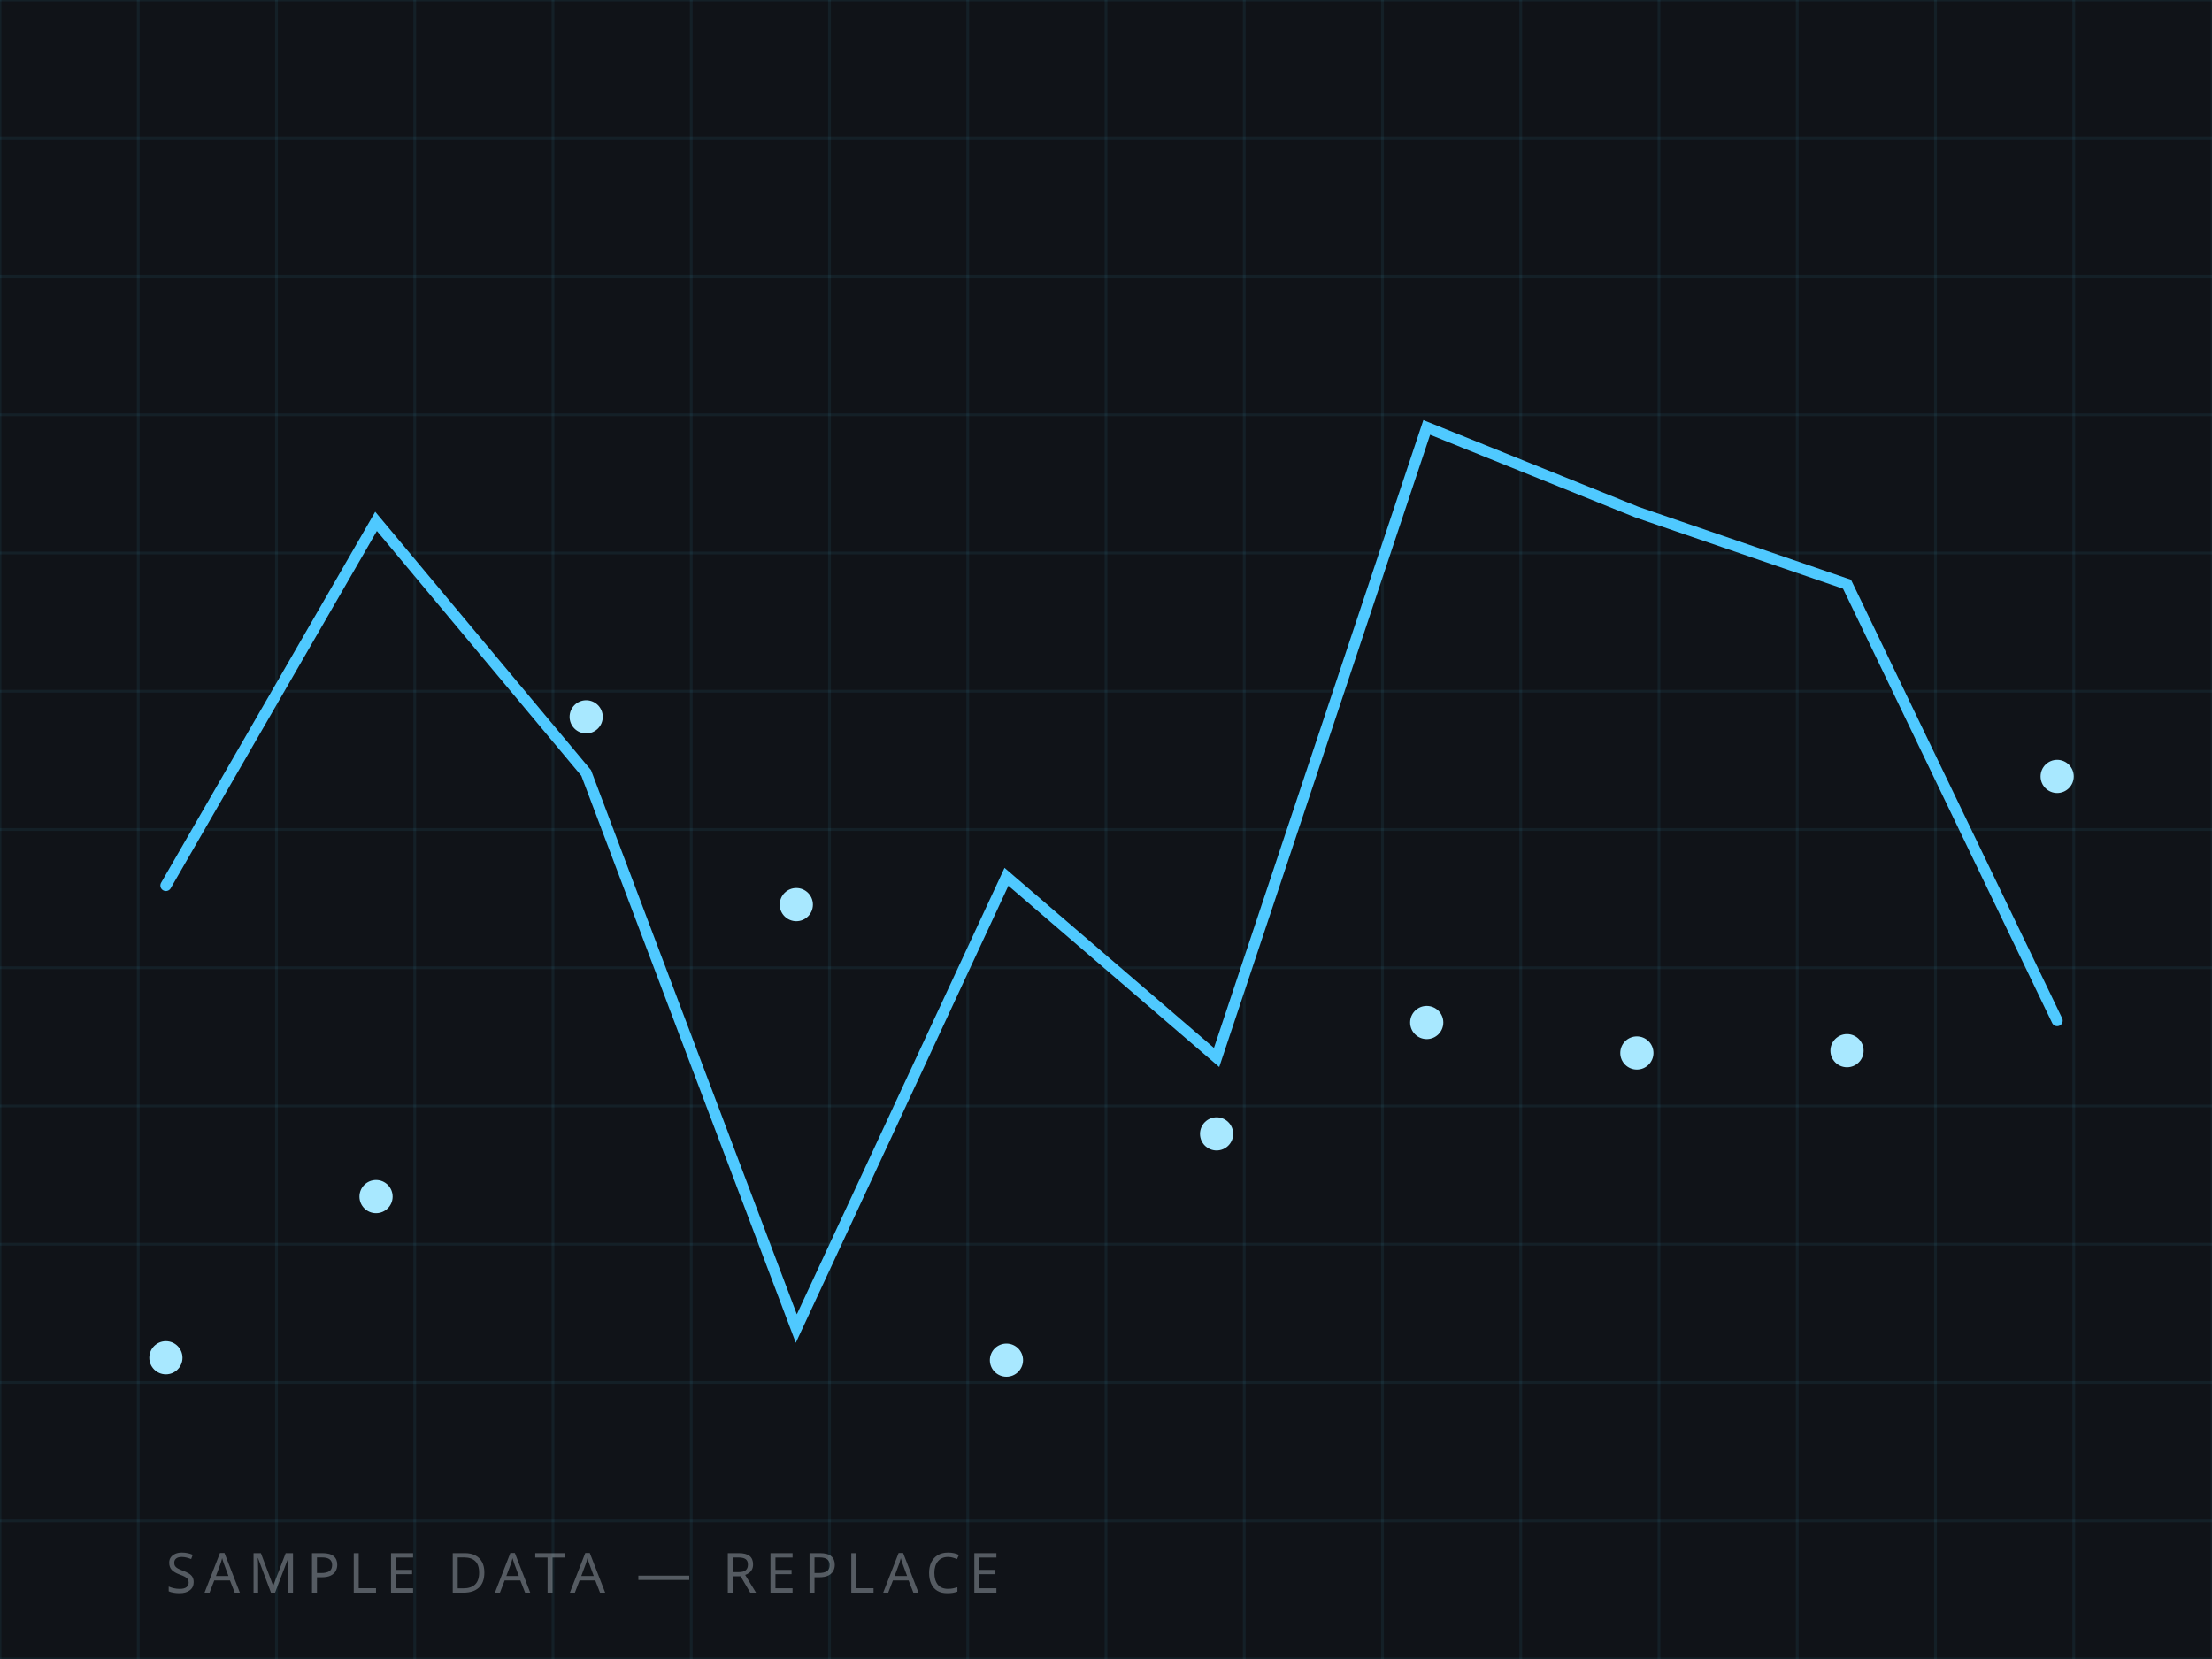
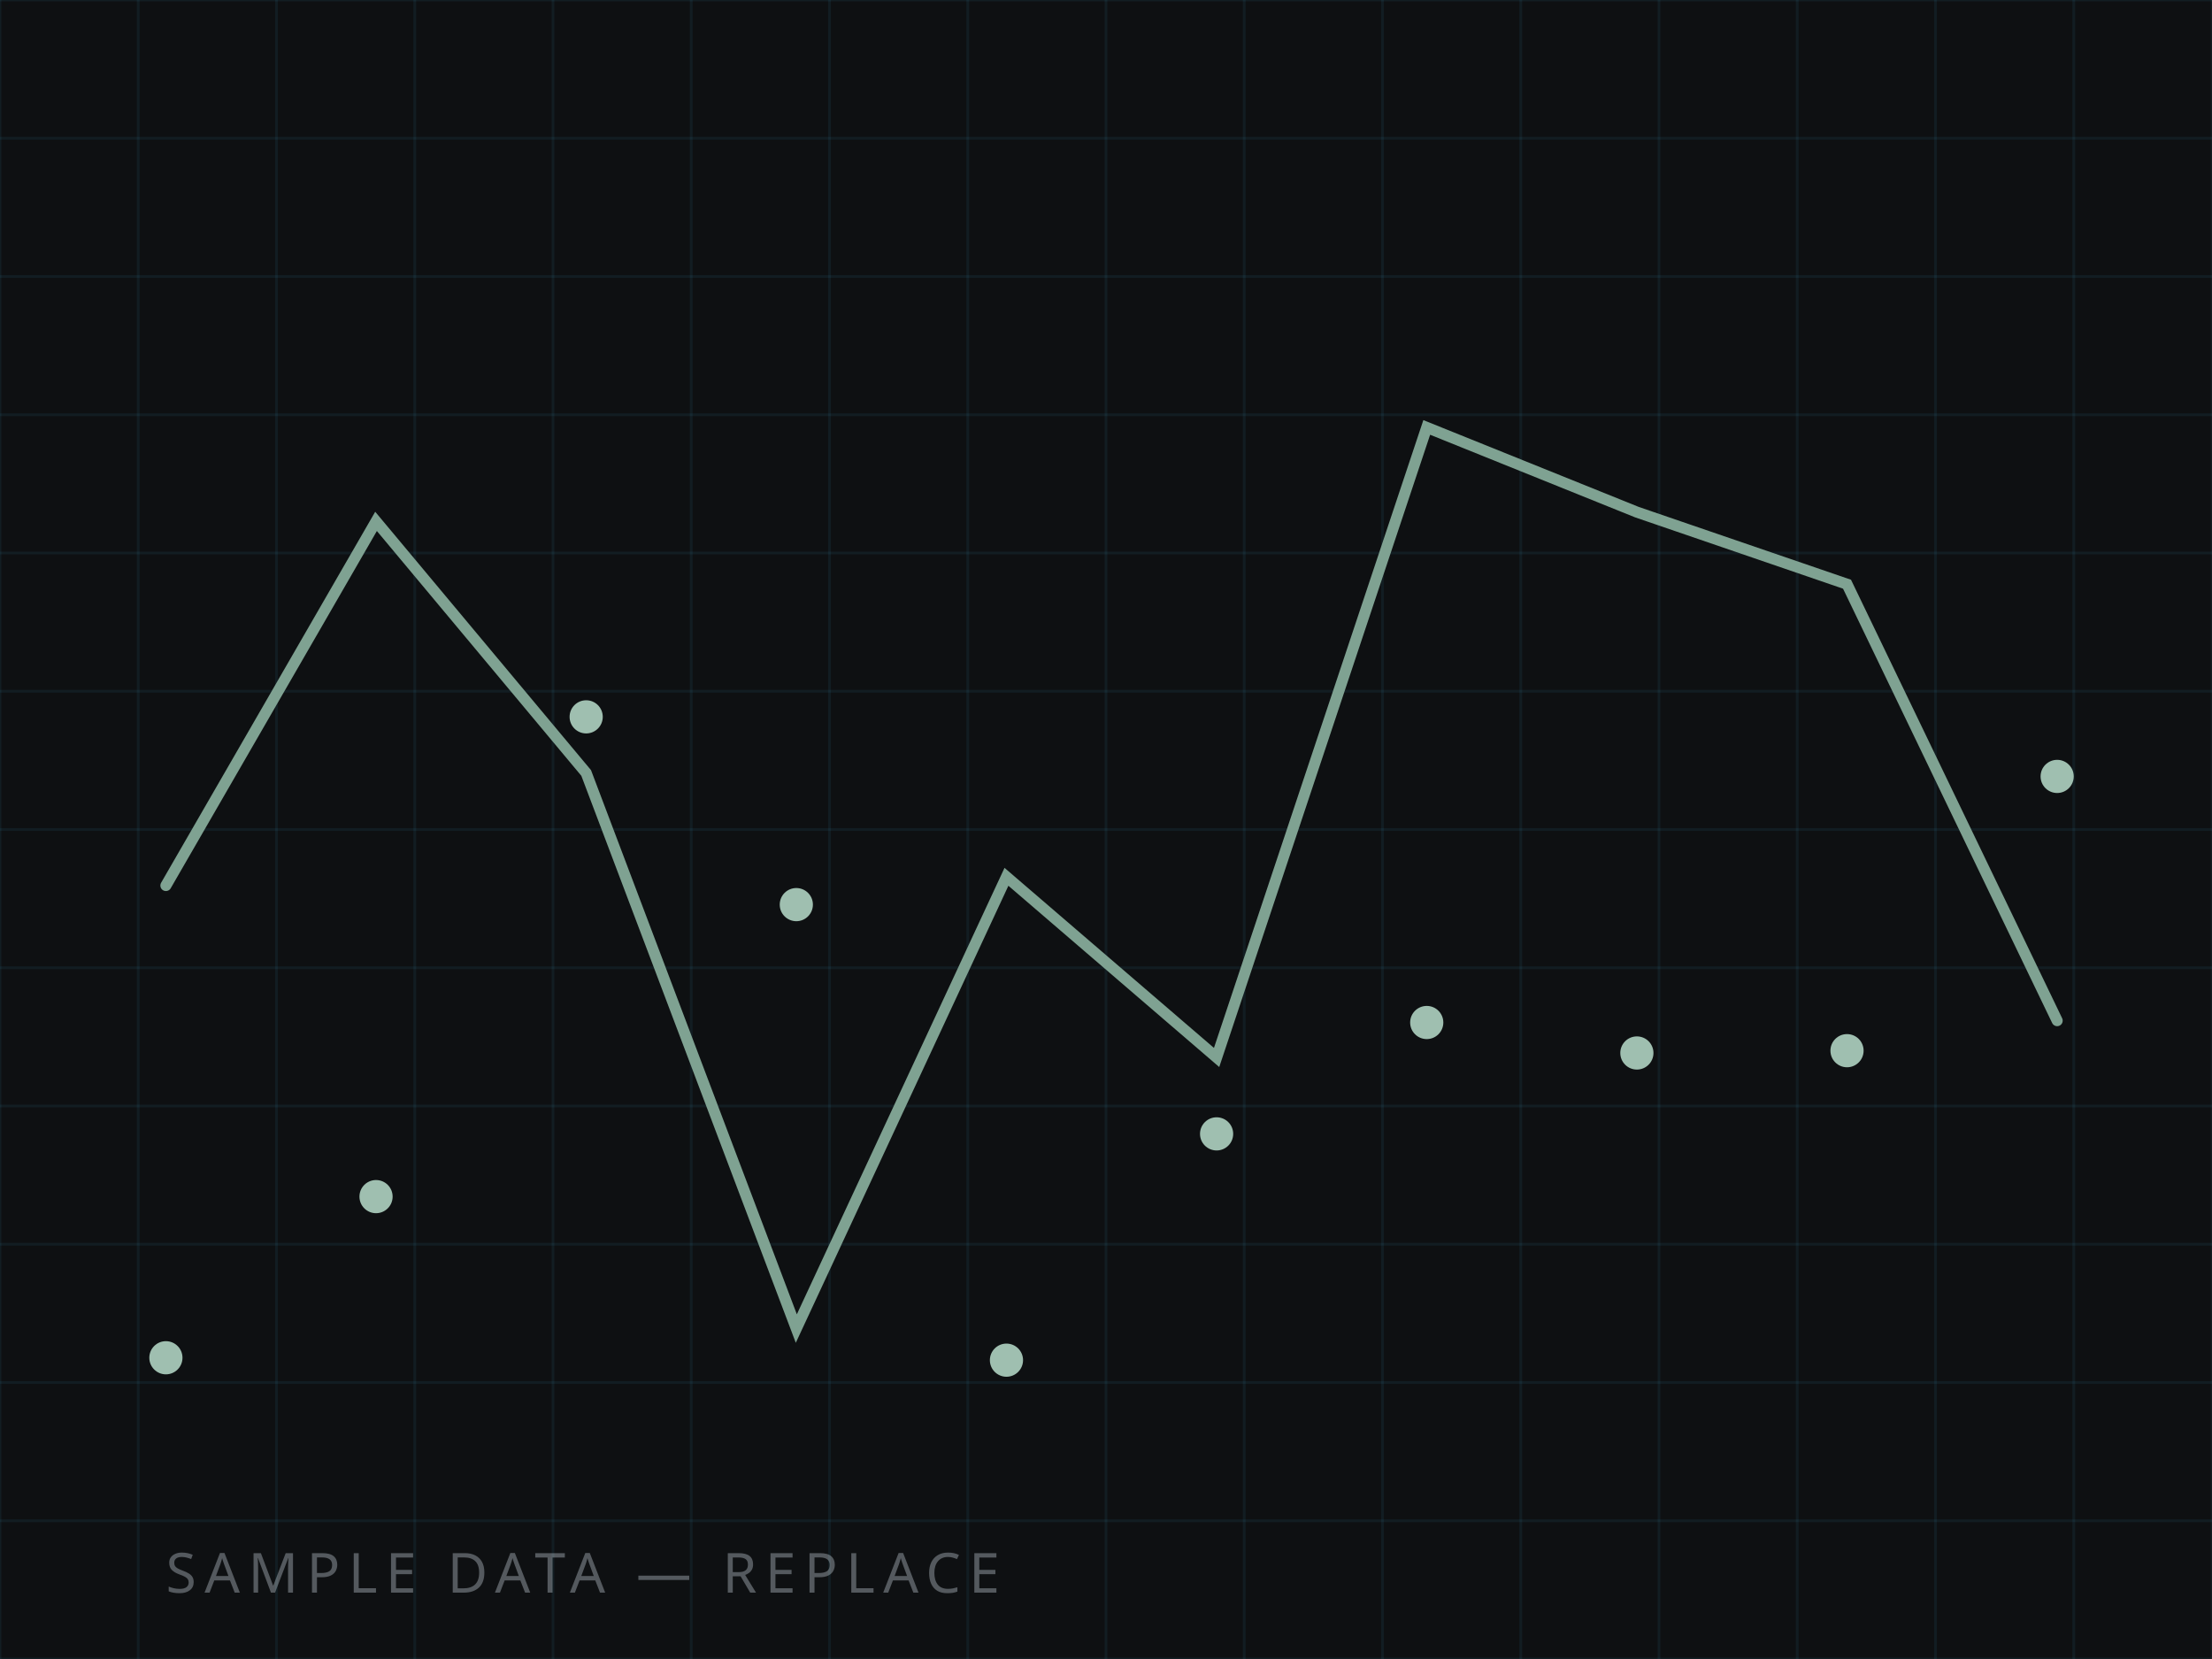
<svg xmlns="http://www.w3.org/2000/svg" viewBox="0 0 800 600" width="800" height="600">
-   <rect width="800" height="600" fill="#101318" />
+   <rect width="800" height="600" fill="#0E1012" />
  <line x1="0" y1="0" x2="0" y2="600" stroke="rgba(79,201,255,0.07)" />
  <line x1="50" y1="0" x2="50" y2="600" stroke="rgba(79,201,255,0.07)" />
  <line x1="100" y1="0" x2="100" y2="600" stroke="rgba(79,201,255,0.07)" />
  <line x1="150" y1="0" x2="150" y2="600" stroke="rgba(79,201,255,0.07)" />
  <line x1="200" y1="0" x2="200" y2="600" stroke="rgba(79,201,255,0.07)" />
  <line x1="250" y1="0" x2="250" y2="600" stroke="rgba(79,201,255,0.07)" />
  <line x1="300" y1="0" x2="300" y2="600" stroke="rgba(79,201,255,0.07)" />
  <line x1="350" y1="0" x2="350" y2="600" stroke="rgba(79,201,255,0.07)" />
  <line x1="400" y1="0" x2="400" y2="600" stroke="rgba(79,201,255,0.07)" />
  <line x1="450" y1="0" x2="450" y2="600" stroke="rgba(79,201,255,0.07)" />
  <line x1="500" y1="0" x2="500" y2="600" stroke="rgba(79,201,255,0.07)" />
  <line x1="550" y1="0" x2="550" y2="600" stroke="rgba(79,201,255,0.07)" />
  <line x1="600" y1="0" x2="600" y2="600" stroke="rgba(79,201,255,0.07)" />
  <line x1="650" y1="0" x2="650" y2="600" stroke="rgba(79,201,255,0.07)" />
  <line x1="700" y1="0" x2="700" y2="600" stroke="rgba(79,201,255,0.07)" />
  <line x1="750" y1="0" x2="750" y2="600" stroke="rgba(79,201,255,0.07)" />
  <line x1="800" y1="0" x2="800" y2="600" stroke="rgba(79,201,255,0.07)" />
  <line x1="0" y1="0" x2="800" y2="0" stroke="rgba(79,201,255,0.07)" />
  <line x1="0" y1="50" x2="800" y2="50" stroke="rgba(79,201,255,0.07)" />
  <line x1="0" y1="100" x2="800" y2="100" stroke="rgba(79,201,255,0.07)" />
  <line x1="0" y1="150" x2="800" y2="150" stroke="rgba(79,201,255,0.07)" />
  <line x1="0" y1="200" x2="800" y2="200" stroke="rgba(79,201,255,0.07)" />
  <line x1="0" y1="250" x2="800" y2="250" stroke="rgba(79,201,255,0.07)" />
  <line x1="0" y1="300" x2="800" y2="300" stroke="rgba(79,201,255,0.07)" />
  <line x1="0" y1="350" x2="800" y2="350" stroke="rgba(79,201,255,0.07)" />
  <line x1="0" y1="400" x2="800" y2="400" stroke="rgba(79,201,255,0.07)" />
  <line x1="0" y1="450" x2="800" y2="450" stroke="rgba(79,201,255,0.07)" />
  <line x1="0" y1="500" x2="800" y2="500" stroke="rgba(79,201,255,0.07)" />
  <line x1="0" y1="550" x2="800" y2="550" stroke="rgba(79,201,255,0.07)" />
  <line x1="0" y1="600" x2="800" y2="600" stroke="rgba(79,201,255,0.07)" />
-   <path d="M60 320.261 L 136 188.564 L 212 279.558 L 288 480.492 L 364 317.107 L 440 382.449 L 516 154.585 L 592 185.216 L 668 211.286 L 744 369.129" fill="none" stroke="#4FC9FF" stroke-width="4" stroke-linecap="round" />
-   <circle cx="60" cy="491.052" r="6" fill="#A8E8FF" />
-   <circle cx="136" cy="432.773" r="6" fill="#A8E8FF" />
-   <circle cx="212" cy="259.257" r="6" fill="#A8E8FF" />
-   <circle cx="288" cy="327.168" r="6" fill="#A8E8FF" />
-   <circle cx="364" cy="491.922" r="6" fill="#A8E8FF" />
-   <circle cx="440" cy="410.081" r="6" fill="#A8E8FF" />
-   <circle cx="516" cy="369.802" r="6" fill="#A8E8FF" />
-   <circle cx="592" cy="380.825" r="6" fill="#A8E8FF" />
-   <circle cx="668" cy="379.992" r="6" fill="#A8E8FF" />
-   <circle cx="744" cy="280.804" r="6" fill="#A8E8FF" />
+   <path d="M60 320.261 L 136 188.564 L 212 279.558 L 288 480.492 L 364 317.107 L 440 382.449 L 516 154.585 L 592 185.216 L 668 211.286 L 744 369.129" fill="none" stroke="#7FA292" stroke-width="4" stroke-linecap="round" />
+   <circle cx="60" cy="491.052" r="6" fill="#9FBFB0" />
+   <circle cx="136" cy="432.773" r="6" fill="#9FBFB0" />
+   <circle cx="212" cy="259.257" r="6" fill="#9FBFB0" />
+   <circle cx="288" cy="327.168" r="6" fill="#9FBFB0" />
+   <circle cx="364" cy="491.922" r="6" fill="#9FBFB0" />
+   <circle cx="440" cy="410.081" r="6" fill="#9FBFB0" />
+   <circle cx="516" cy="369.802" r="6" fill="#9FBFB0" />
+   <circle cx="592" cy="380.825" r="6" fill="#9FBFB0" />
+   <circle cx="668" cy="379.992" r="6" fill="#9FBFB0" />
+   <circle cx="744" cy="280.804" r="6" fill="#9FBFB0" />
  <text x="60" y="576" font-family="Kanit,sans-serif" font-size="20" fill="rgba(215,226,234,0.35)" letter-spacing="3">SAMPLE DATA — REPLACE</text>
</svg>
